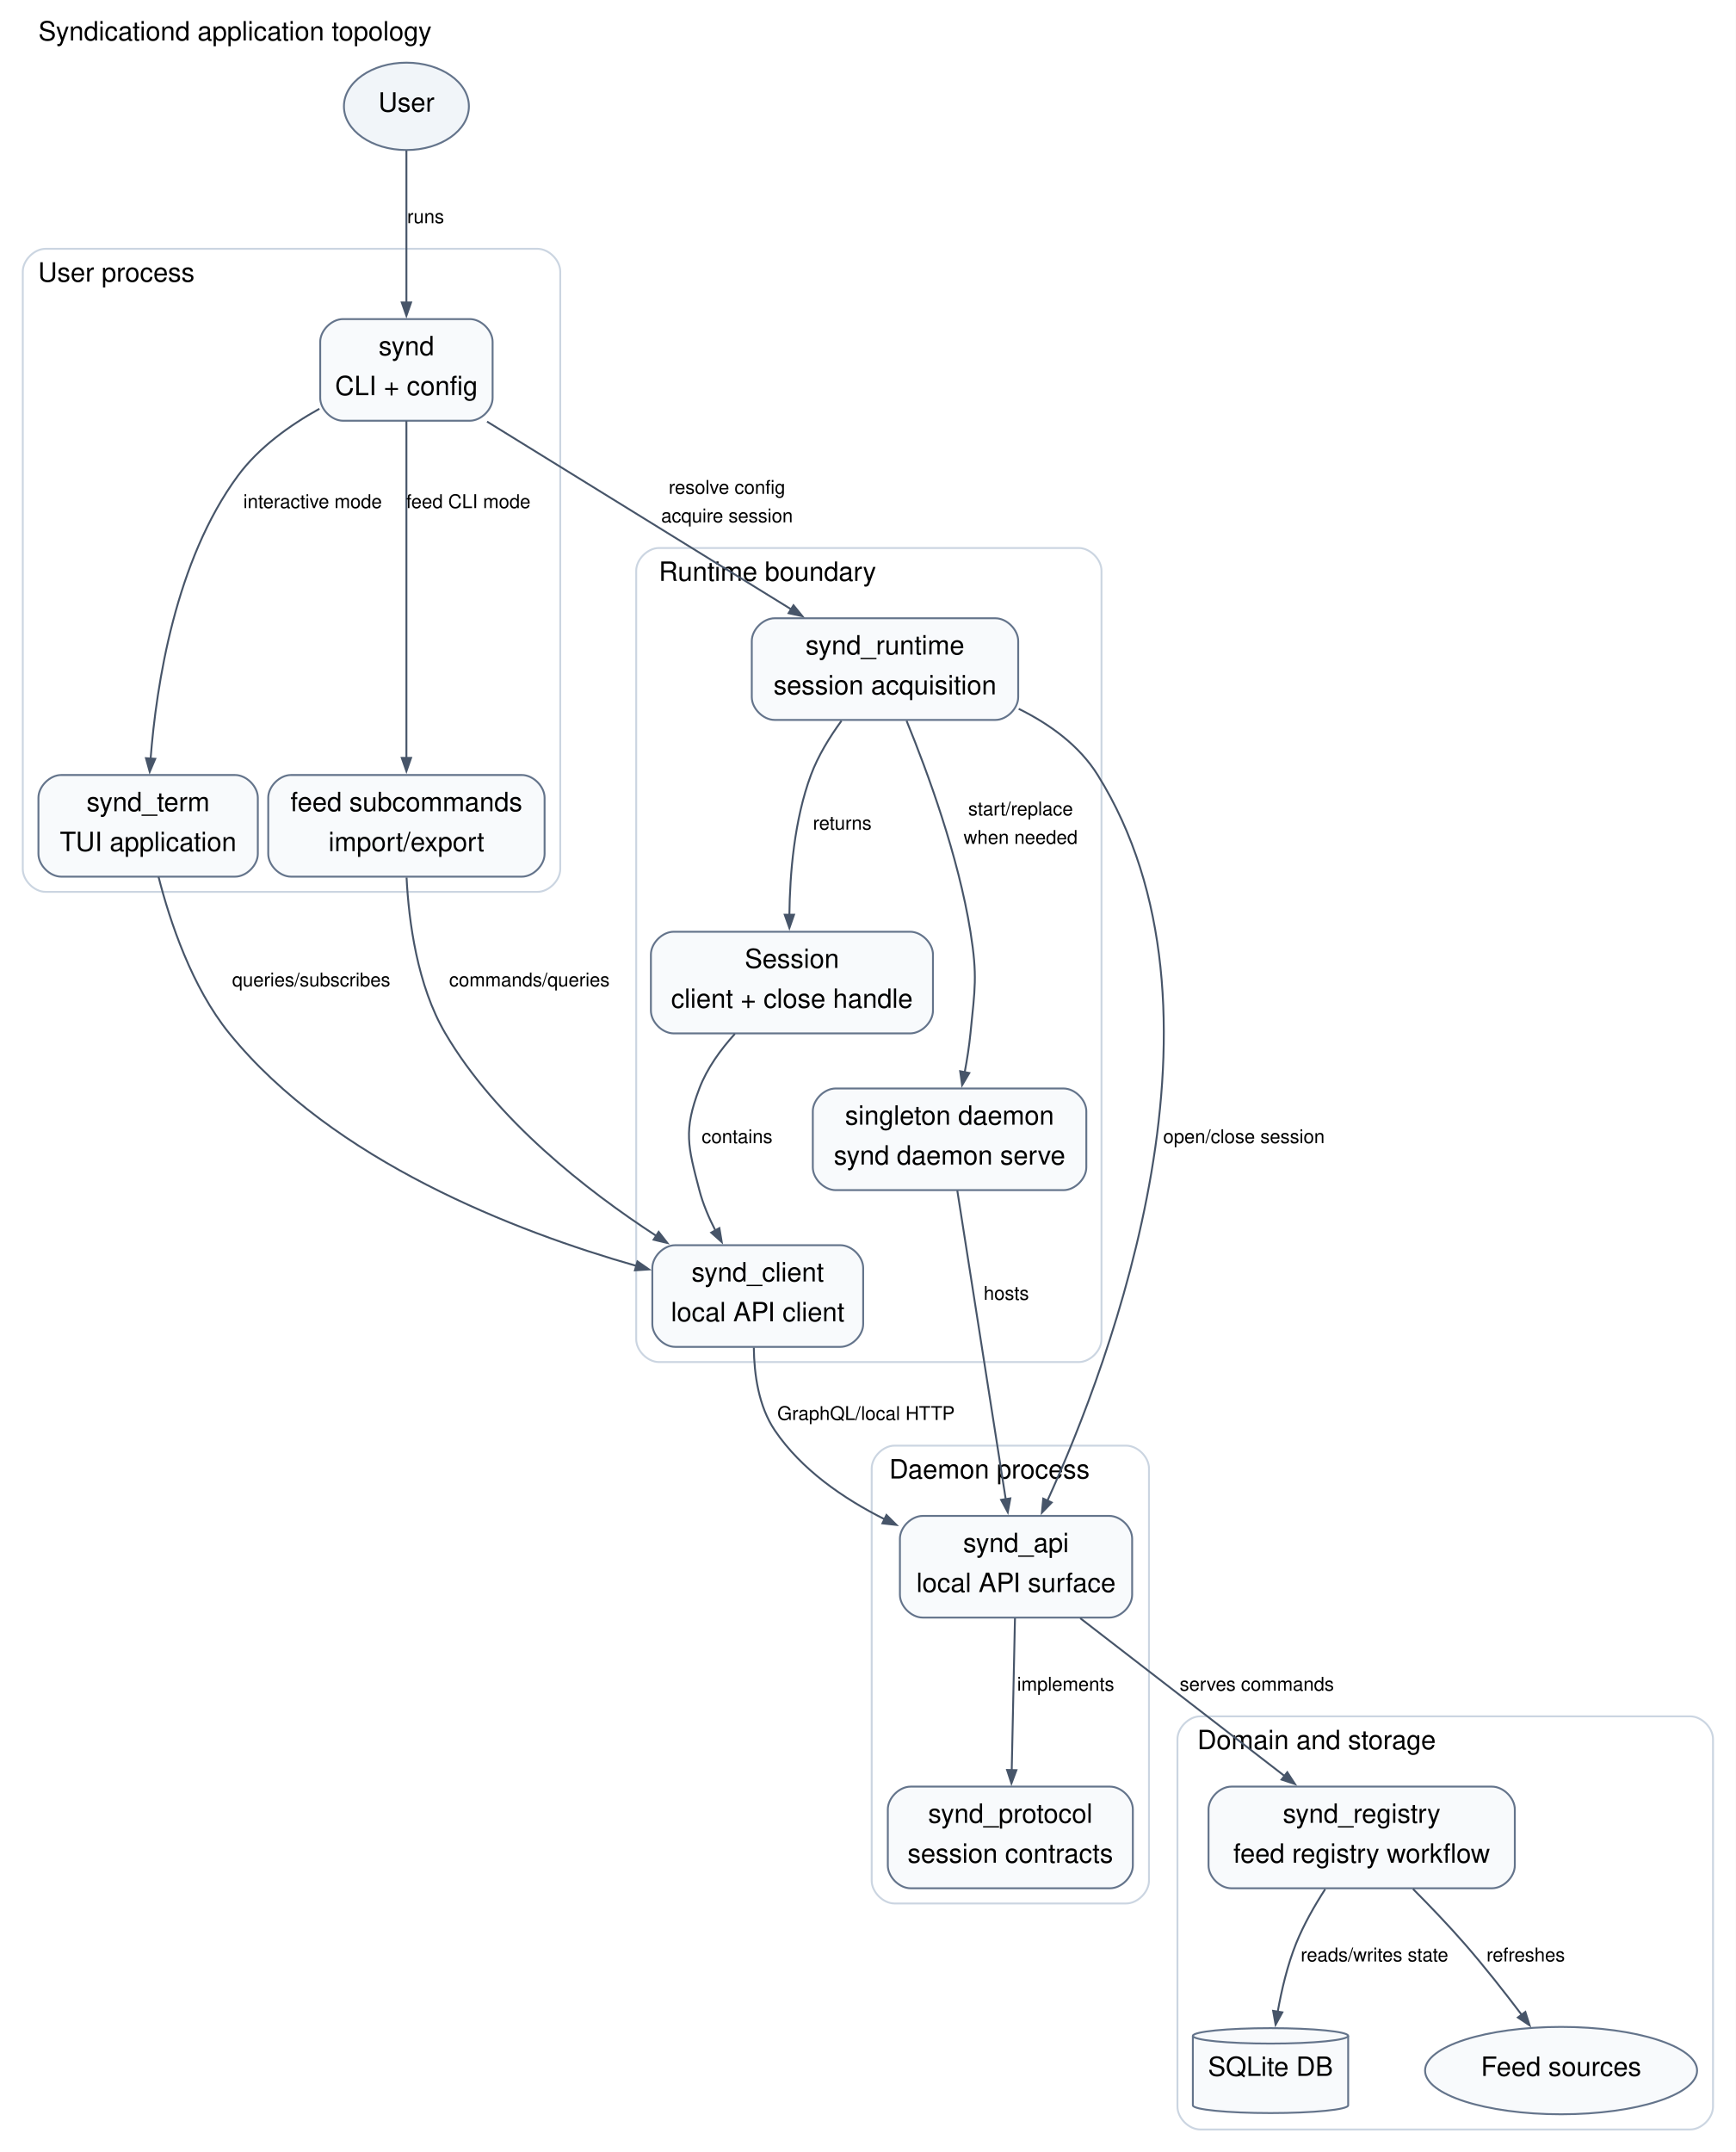
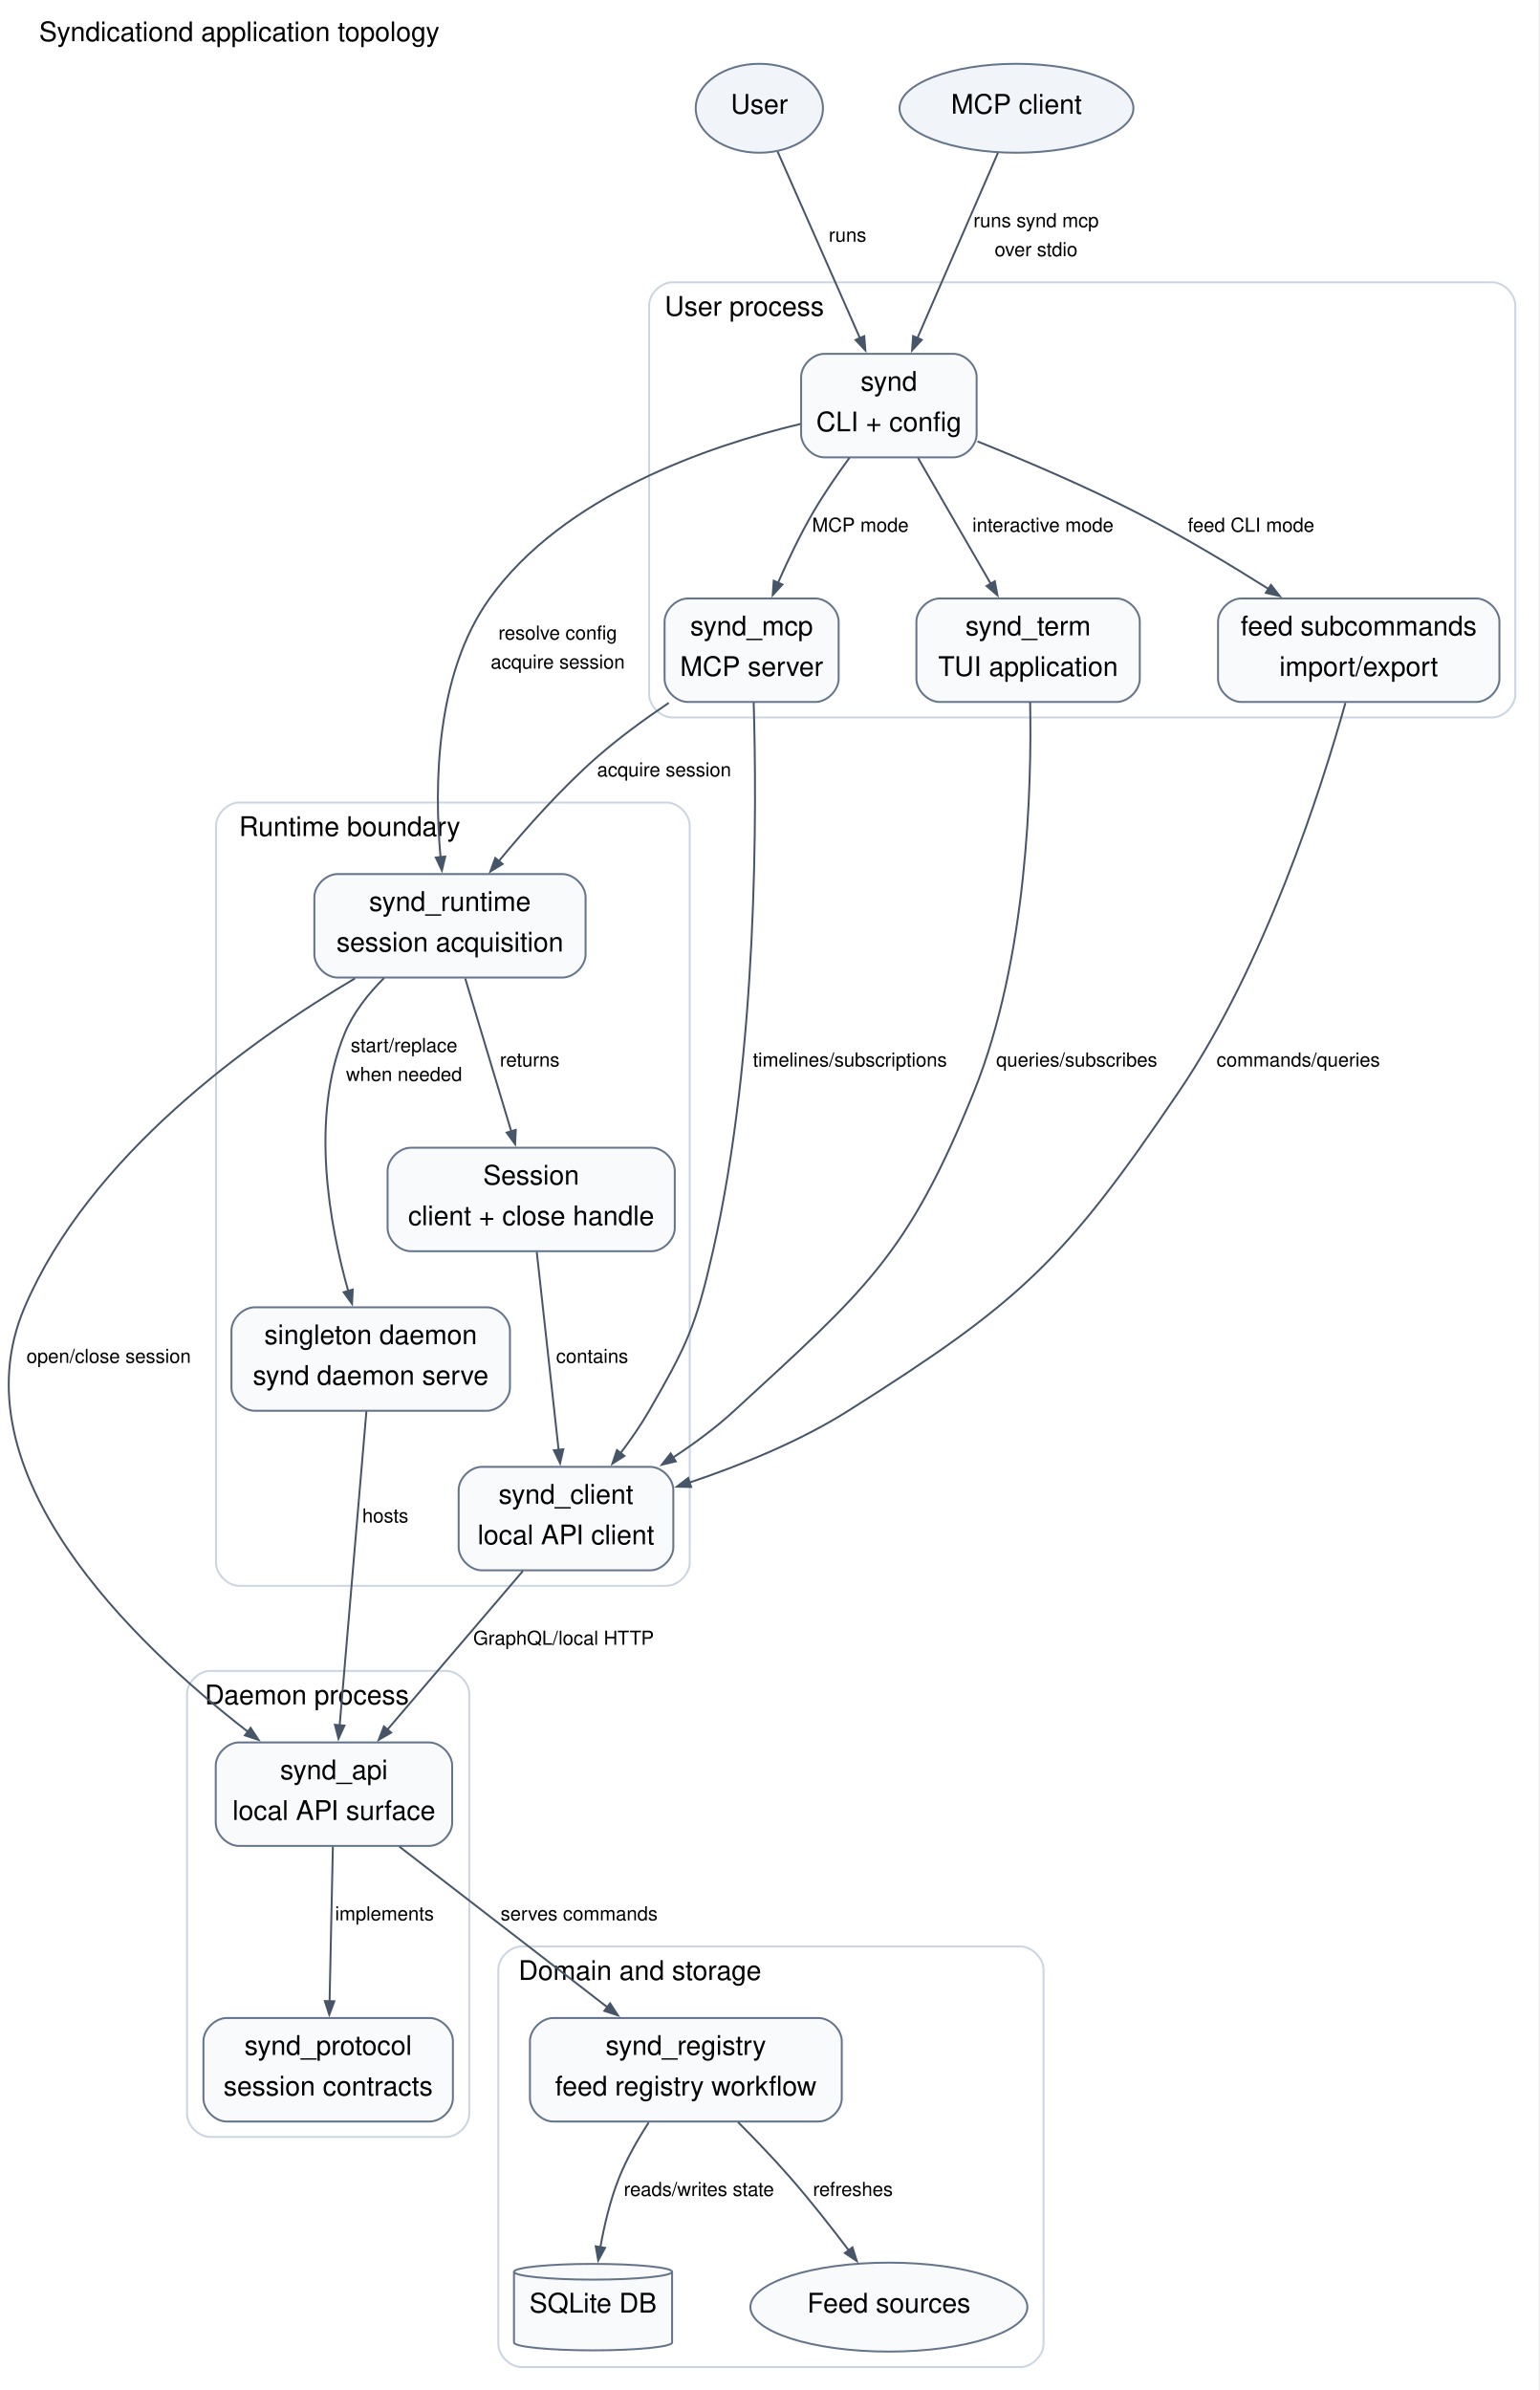
- <svg xmlns="http://www.w3.org/2000/svg" width="914pt" height="1133pt" viewBox="0.00 0.00 914.00 1133.00">
-   <g id="graph0" class="graph" transform="scale(1 1) rotate(0) translate(4 1129.14)">
-     <polygon fill="white" stroke="none" points="-4,4 -4,-1129.14 910,-1129.14 910,4 -4,4" />
-     <text xml:space="preserve" text-anchor="middle" x="119.75" y="-1107.84" font-family="Helvetica,Arial,sans-serif" font-size="14.00">Syndicationd application topology</text>
+ <svg xmlns="http://www.w3.org/2000/svg" width="796pt" height="1236pt" viewBox="0.00 0.00 796.00 1236.00">
+   <g id="graph0" class="graph" transform="scale(1 1) rotate(0) translate(4 1232.14)">
+     <polygon fill="white" stroke="none" points="-4,4 -4,-1232.14 791.72,-1232.14 791.72,4 -4,4" />
+     <text xml:space="preserve" text-anchor="middle" x="119.75" y="-1210.84" font-family="Helvetica,Arial,sans-serif" font-size="14.00">Syndicationd application topology</text>
    <g id="clust1" class="cluster">
-       <path fill="none" stroke="#cbd5e1" d="M20,-659.59C20,-659.59 279,-659.59 279,-659.59 285,-659.59 291,-665.59 291,-671.59 291,-671.59 291,-986.15 291,-986.15 291,-992.15 285,-998.15 279,-998.15 279,-998.15 20,-998.15 20,-998.15 14,-998.15 8,-992.15 8,-986.15 8,-986.15 8,-671.59 8,-671.59 8,-665.59 14,-659.59 20,-659.59" />
-       <text xml:space="preserve" text-anchor="middle" x="57.25" y="-980.85" font-family="Helvetica,Arial,sans-serif" font-size="14.00">User process</text>
-     </g>
-     <g id="clust2" class="cluster">
-       <path fill="none" stroke="#cbd5e1" d="M343,-412.03C343,-412.03 564,-412.03 564,-412.03 570,-412.03 576,-418.03 576,-424.03 576,-424.03 576,-828.63 576,-828.63 576,-834.63 570,-840.63 564,-840.63 564,-840.63 343,-840.63 343,-840.63 337,-840.63 331,-834.63 331,-828.63 331,-828.63 331,-424.03 331,-424.03 331,-418.03 337,-412.03 343,-412.03" />
-       <text xml:space="preserve" text-anchor="middle" x="400.12" y="-823.33" font-family="Helvetica,Arial,sans-serif" font-size="14.00">Runtime boundary</text>
+       <path fill="none" stroke="#cbd5e1" d="M343.72,-861.11C343.72,-861.11 767.72,-861.11 767.72,-861.11 773.72,-861.11 779.72,-867.11 779.72,-873.11 779.72,-873.11 779.72,-1074.15 779.72,-1074.15 779.72,-1080.15 773.72,-1086.15 767.72,-1086.15 767.72,-1086.15 343.72,-1086.15 343.72,-1086.15 337.72,-1086.15 331.72,-1080.15 331.72,-1074.15 331.72,-1074.15 331.72,-873.11 331.72,-873.11 331.72,-867.11 337.72,-861.11 343.72,-861.11" />
+       <text xml:space="preserve" text-anchor="middle" x="380.97" y="-1068.85" font-family="Helvetica,Arial,sans-serif" font-size="14.00">User process</text>
    </g>
    <g id="clust3" class="cluster">
-       <path fill="none" stroke="#cbd5e1" d="M467,-126.99C467,-126.99 589,-126.99 589,-126.99 595,-126.99 601,-132.99 601,-138.99 601,-138.99 601,-356.03 601,-356.03 601,-362.03 595,-368.03 589,-368.03 589,-368.03 467,-368.03 467,-368.03 461,-368.03 455,-362.03 455,-356.03 455,-356.03 455,-138.99 455,-138.99 455,-132.99 461,-126.99 467,-126.99" />
-       <text xml:space="preserve" text-anchor="middle" x="517" y="-350.73" font-family="Helvetica,Arial,sans-serif" font-size="14.00">Daemon process</text>
+       <path fill="none" stroke="#cbd5e1" d="M119.72,-412.03C119.72,-412.03 340.72,-412.03 340.72,-412.03 346.72,-412.03 352.72,-418.03 352.72,-424.03 352.72,-424.03 352.72,-805.11 352.72,-805.11 352.72,-811.11 346.72,-817.11 340.72,-817.11 340.72,-817.11 119.72,-817.11 119.72,-817.11 113.72,-817.11 107.72,-811.11 107.72,-805.11 107.72,-805.11 107.72,-424.03 107.72,-424.03 107.72,-418.03 113.72,-412.03 119.72,-412.03" />
+       <text xml:space="preserve" text-anchor="middle" x="176.85" y="-799.81" font-family="Helvetica,Arial,sans-serif" font-size="14.00">Runtime boundary</text>
    </g>
    <g id="clust4" class="cluster">
-       <path fill="none" stroke="#cbd5e1" d="M628,-8C628,-8 886,-8 886,-8 892,-8 898,-14 898,-20 898,-20 898,-213.51 898,-213.51 898,-219.51 892,-225.51 886,-225.51 886,-225.51 628,-225.51 628,-225.51 622,-225.51 616,-219.51 616,-213.51 616,-213.51 616,-20 616,-20 616,-14 622,-8 628,-8" />
-       <text xml:space="preserve" text-anchor="middle" x="689.25" y="-208.21" font-family="Helvetica,Arial,sans-serif" font-size="14.00">Domain and storage</text>
+       <path fill="none" stroke="#cbd5e1" d="M104.72,-126.99C104.72,-126.99 226.72,-126.99 226.72,-126.99 232.72,-126.99 238.72,-132.99 238.72,-138.99 238.72,-138.99 238.72,-356.03 238.72,-356.03 238.72,-362.03 232.72,-368.03 226.72,-368.03 226.72,-368.03 104.72,-368.03 104.72,-368.03 98.72,-368.03 92.72,-362.03 92.72,-356.03 92.72,-356.03 92.72,-138.99 92.72,-138.99 92.72,-132.99 98.72,-126.99 104.72,-126.99" />
+       <text xml:space="preserve" text-anchor="middle" x="154.72" y="-350.73" font-family="Helvetica,Arial,sans-serif" font-size="14.00">Daemon process</text>
+     </g>
+     <g id="clust5" class="cluster">
+       <path fill="none" stroke="#cbd5e1" d="M265.72,-8C265.72,-8 523.72,-8 523.72,-8 529.72,-8 535.72,-14 535.72,-20 535.72,-20 535.72,-213.51 535.72,-213.51 535.72,-219.51 529.72,-225.51 523.72,-225.51 523.72,-225.51 265.72,-225.51 265.72,-225.51 259.72,-225.51 253.72,-219.51 253.72,-213.51 253.72,-213.51 253.72,-20 253.72,-20 253.72,-14 259.72,-8 265.72,-8" />
+       <text xml:space="preserve" text-anchor="middle" x="326.97" y="-208.21" font-family="Helvetica,Arial,sans-serif" font-size="14.00">Domain and storage</text>
    </g>
    <g id="node1" class="node">
-       <ellipse fill="#f1f5f9" stroke="#64748b" cx="210" cy="-1073.15" rx="32.9" ry="23" />
-       <text xml:space="preserve" text-anchor="middle" x="210" y="-1070.35" font-family="Helvetica,Arial,sans-serif" font-size="14.00">User</text>
+       <ellipse fill="#f1f5f9" stroke="#64748b" cx="388.72" cy="-1176.15" rx="32.9" ry="23" />
+       <text xml:space="preserve" text-anchor="middle" x="388.72" y="-1173.35" font-family="Helvetica,Arial,sans-serif" font-size="14.00">User</text>
+     </g>
+     <g id="node3" class="node">
+       <path fill="#f8fafc" stroke="#64748b" d="M489.11,-1049.15C489.11,-1049.15 422.33,-1049.15 422.33,-1049.15 416.33,-1049.15 410.33,-1043.15 410.33,-1037.15 410.33,-1037.15 410.33,-1007.63 410.33,-1007.63 410.33,-1001.63 416.33,-995.63 422.33,-995.63 422.33,-995.63 489.11,-995.63 489.11,-995.63 495.11,-995.63 501.11,-1001.63 501.11,-1007.63 501.11,-1007.63 501.11,-1037.15 501.11,-1037.15 501.11,-1043.15 495.11,-1049.15 489.11,-1049.15" />
+       <text xml:space="preserve" text-anchor="middle" x="455.72" y="-1030.09" font-family="Helvetica,Arial,sans-serif" font-size="14.00">synd</text>
+       <text xml:space="preserve" text-anchor="middle" x="455.72" y="-1009.09" font-family="Helvetica,Arial,sans-serif" font-size="14.00">CLI + config</text>
+     </g>
+     <g id="edge1" class="edge">
+       <path fill="none" stroke="#475569" d="M398.18,-1153.72C409.27,-1128.6 427.8,-1086.64 440.83,-1057.13" />
+       <polygon fill="#475569" stroke="#475569" points="442.98,-1058.31 443.57,-1050.92 438.5,-1056.34 442.98,-1058.31" />
+       <text xml:space="preserve" text-anchor="middle" x="434.35" y="-1107.15" font-family="Helvetica,Arial,sans-serif" font-size="10.00">runs</text>
    </g>
    <g id="node2" class="node">
-       <path fill="#f8fafc" stroke="#64748b" d="M243.39,-961.15C243.39,-961.15 176.61,-961.15 176.61,-961.15 170.61,-961.15 164.61,-955.15 164.61,-949.15 164.61,-949.15 164.61,-919.63 164.61,-919.63 164.61,-913.63 170.61,-907.63 176.61,-907.63 176.61,-907.63 243.39,-907.63 243.39,-907.63 249.39,-907.63 255.39,-913.63 255.39,-919.63 255.39,-919.63 255.39,-949.15 255.39,-949.15 255.39,-955.15 249.39,-961.15 243.39,-961.15" />
-       <text xml:space="preserve" text-anchor="middle" x="210" y="-942.09" font-family="Helvetica,Arial,sans-serif" font-size="14.00">synd</text>
-       <text xml:space="preserve" text-anchor="middle" x="210" y="-921.09" font-family="Helvetica,Arial,sans-serif" font-size="14.00">CLI + config</text>
+       <ellipse fill="#f1f5f9" stroke="#64748b" cx="521.72" cy="-1176.15" rx="60.48" ry="23" />
+       <text xml:space="preserve" text-anchor="middle" x="521.72" y="-1173.35" font-family="Helvetica,Arial,sans-serif" font-size="14.00">MCP client</text>
    </g>
-     <g id="edge1" class="edge">
-       <path fill="none" stroke="#475569" d="M210,-1049.87C210,-1028.2 210,-994.98 210,-969.9" />
-       <polygon fill="#475569" stroke="#475569" points="212.45,-969.91 210,-962.91 207.55,-969.91 212.45,-969.91" />
-       <text xml:space="preserve" text-anchor="middle" x="220.12" y="-1011.65" font-family="Helvetica,Arial,sans-serif" font-size="10.00">runs</text>
+     <g id="edge2" class="edge">
+       <path fill="none" stroke="#475569" d="M512.12,-1153.08C501.16,-1127.87 483.1,-1086.35 470.38,-1057.09" />
+       <polygon fill="#475569" stroke="#475569" points="472.74,-1056.39 467.71,-1050.95 468.25,-1058.34 472.74,-1056.39" />
+       <text xml:space="preserve" text-anchor="middle" x="531.86" y="-1114.65" font-family="Helvetica,Arial,sans-serif" font-size="10.00">runs synd mcp</text>
+       <text xml:space="preserve" text-anchor="middle" x="531.86" y="-1099.65" font-family="Helvetica,Arial,sans-serif" font-size="10.00">over stdio</text>
    </g>
-     <g id="node3" class="node">
-       <path fill="#f8fafc" stroke="#64748b" d="M119.76,-721.11C119.76,-721.11 28.24,-721.11 28.24,-721.11 22.24,-721.11 16.24,-715.11 16.24,-709.11 16.24,-709.11 16.24,-679.59 16.24,-679.59 16.24,-673.59 22.24,-667.59 28.24,-667.59 28.24,-667.59 119.76,-667.59 119.76,-667.59 125.76,-667.59 131.76,-673.59 131.76,-679.59 131.76,-679.59 131.76,-709.11 131.76,-709.11 131.76,-715.11 125.76,-721.11 119.76,-721.11" />
-       <text xml:space="preserve" text-anchor="middle" x="74" y="-702.05" font-family="Helvetica,Arial,sans-serif" font-size="14.00">synd_term</text>
-       <text xml:space="preserve" text-anchor="middle" x="74" y="-681.05" font-family="Helvetica,Arial,sans-serif" font-size="14.00">TUI application</text>
+     <g id="node4" class="node">
+       <path fill="#f8fafc" stroke="#64748b" d="M573.49,-922.63C573.49,-922.63 481.96,-922.63 481.96,-922.63 475.96,-922.63 469.96,-916.63 469.96,-910.63 469.96,-910.63 469.96,-881.11 469.96,-881.11 469.96,-875.11 475.96,-869.11 481.96,-869.11 481.96,-869.11 573.49,-869.11 573.49,-869.11 579.49,-869.11 585.49,-875.11 585.49,-881.11 585.49,-881.11 585.49,-910.63 585.49,-910.63 585.49,-916.63 579.49,-922.63 573.49,-922.63" />
+       <text xml:space="preserve" text-anchor="middle" x="527.72" y="-903.57" font-family="Helvetica,Arial,sans-serif" font-size="14.00">synd_term</text>
+       <text xml:space="preserve" text-anchor="middle" x="527.72" y="-882.57" font-family="Helvetica,Arial,sans-serif" font-size="14.00">TUI application</text>
+     </g>
+     <g id="edge9" class="edge">
+       <path fill="none" stroke="#475569" d="M470.81,-995.29C481.76,-976.36 496.65,-950.61 508.45,-930.2" />
+       <polygon fill="#475569" stroke="#475569" points="510.51,-931.54 511.89,-924.25 506.26,-929.08 510.51,-931.54" />
+       <text xml:space="preserve" text-anchor="middle" x="535.41" y="-957.13" font-family="Helvetica,Arial,sans-serif" font-size="10.00">interactive mode</text>
+     </g>
+     <g id="node5" class="node">
+       <path fill="#f8fafc" stroke="#64748b" d="M759.49,-922.63C759.49,-922.63 637.96,-922.63 637.96,-922.63 631.96,-922.63 625.96,-916.63 625.96,-910.63 625.96,-910.63 625.96,-881.11 625.96,-881.11 625.96,-875.11 631.96,-869.11 637.96,-869.11 637.96,-869.11 759.49,-869.11 759.49,-869.11 765.49,-869.11 771.49,-875.11 771.49,-881.11 771.49,-881.11 771.49,-910.63 771.49,-910.63 771.49,-916.63 765.49,-922.63 759.49,-922.63" />
+       <text xml:space="preserve" text-anchor="middle" x="698.72" y="-903.57" font-family="Helvetica,Arial,sans-serif" font-size="14.00">feed subcommands</text>
+       <text xml:space="preserve" text-anchor="middle" x="698.72" y="-882.57" font-family="Helvetica,Arial,sans-serif" font-size="14.00">import/export</text>
+     </g>
+     <g id="edge10" class="edge">
+       <path fill="none" stroke="#475569" d="M501.55,-1003.86C526.54,-993.82 557.79,-980.49 584.72,-966.63 607.51,-954.9 631.86,-940.3 652.18,-927.5" />
+       <polygon fill="#475569" stroke="#475569" points="653.32,-929.68 657.92,-923.86 650.69,-925.54 653.32,-929.68" />
+       <text xml:space="preserve" text-anchor="middle" x="643.06" y="-957.13" font-family="Helvetica,Arial,sans-serif" font-size="10.00">feed CLI mode</text>
+     </g>
+     <g id="node6" class="node">
+       <path fill="#f8fafc" stroke="#64748b" d="M417.74,-922.63C417.74,-922.63 351.71,-922.63 351.71,-922.63 345.71,-922.63 339.71,-916.63 339.71,-910.63 339.71,-910.63 339.71,-881.11 339.71,-881.11 339.71,-875.11 345.71,-869.11 351.71,-869.11 351.71,-869.11 417.74,-869.11 417.74,-869.11 423.74,-869.11 429.74,-875.11 429.74,-881.11 429.74,-881.11 429.74,-910.63 429.74,-910.63 429.74,-916.63 423.74,-922.63 417.74,-922.63" />
+       <text xml:space="preserve" text-anchor="middle" x="384.72" y="-903.57" font-family="Helvetica,Arial,sans-serif" font-size="14.00">synd_mcp</text>
+       <text xml:space="preserve" text-anchor="middle" x="384.72" y="-882.57" font-family="Helvetica,Arial,sans-serif" font-size="14.00">MCP server</text>
+     </g>
+     <g id="edge11" class="edge">
+       <path fill="none" stroke="#475569" d="M435.32,-995.37C428.82,-986.51 421.86,-976.37 416.22,-966.63 409.68,-955.32 403.52,-942.41 398.4,-930.8" />
+       <polygon fill="#475569" stroke="#475569" points="400.66,-929.85 395.64,-924.39 396.16,-931.79 400.66,-929.85" />
+       <text xml:space="preserve" text-anchor="middle" x="440.97" y="-957.13" font-family="Helvetica,Arial,sans-serif" font-size="10.00">MCP mode</text>
+     </g>
+     <g id="node7" class="node">
+       <path fill="#f8fafc" stroke="#64748b" d="M286.86,-780.11C286.86,-780.11 170.58,-780.11 170.58,-780.11 164.58,-780.11 158.58,-774.11 158.58,-768.11 158.58,-768.11 158.58,-738.59 158.58,-738.59 158.58,-732.59 164.58,-726.59 170.58,-726.59 170.58,-726.59 286.86,-726.59 286.86,-726.59 292.86,-726.59 298.86,-732.59 298.86,-738.59 298.86,-738.59 298.86,-768.11 298.86,-768.11 298.86,-774.11 292.86,-780.11 286.86,-780.11" />
+       <text xml:space="preserve" text-anchor="middle" x="228.72" y="-761.05" font-family="Helvetica,Arial,sans-serif" font-size="14.00">synd_runtime</text>
+       <text xml:space="preserve" text-anchor="middle" x="228.72" y="-740.05" font-family="Helvetica,Arial,sans-serif" font-size="14.00">session acquisition</text>
+     </g>
+     <g id="edge3" class="edge">
+       <path fill="none" stroke="#475569" d="M410.05,-1012.91C361.75,-1001.36 287.36,-975.72 249.22,-922.63 221.08,-883.46 220.57,-825.49 223.84,-788.83" />
+       <polygon fill="#475569" stroke="#475569" points="226.27,-789.17 224.54,-781.95 221.4,-788.67 226.27,-789.17" />
+       <text xml:space="preserve" text-anchor="middle" x="284.47" y="-901.37" font-family="Helvetica,Arial,sans-serif" font-size="10.00">resolve config</text>
+       <text xml:space="preserve" text-anchor="middle" x="284.47" y="-886.37" font-family="Helvetica,Arial,sans-serif" font-size="10.00">acquire session</text>
+     </g>
+     <g id="node9" class="node">
+       <path fill="#f8fafc" stroke="#64748b" d="M332.24,-473.55C332.24,-473.55 245.21,-473.55 245.21,-473.55 239.21,-473.55 233.21,-467.55 233.21,-461.55 233.21,-461.55 233.21,-432.03 233.21,-432.03 233.21,-426.03 239.21,-420.03 245.21,-420.03 245.21,-420.03 332.24,-420.03 332.24,-420.03 338.24,-420.03 344.24,-426.03 344.24,-432.03 344.24,-432.03 344.24,-461.55 344.24,-461.55 344.24,-467.55 338.24,-473.55 332.24,-473.55" />
+       <text xml:space="preserve" text-anchor="middle" x="288.72" y="-454.49" font-family="Helvetica,Arial,sans-serif" font-size="14.00">synd_client</text>
+       <text xml:space="preserve" text-anchor="middle" x="288.72" y="-433.49" font-family="Helvetica,Arial,sans-serif" font-size="14.00">local API client</text>
+     </g>
+     <g id="edge14" class="edge">
+       <path fill="none" stroke="#475569" d="M528.78,-868.92C529.64,-825.55 527.46,-736.35 499.72,-667.59 465.39,-582.51 443.22,-564.69 375.72,-502.55 366.15,-493.74 354.98,-485.51 343.9,-478.24" />
+       <polygon fill="#475569" stroke="#475569" points="345.51,-476.37 338.29,-474.66 342.87,-480.49 345.51,-476.37" />
+       <text xml:space="preserve" text-anchor="middle" x="552.88" y="-680.59" font-family="Helvetica,Arial,sans-serif" font-size="10.00">queries/subscribes</text>
+     </g>
+     <g id="edge15" class="edge">
+       <path fill="none" stroke="#475569" d="M691.84,-868.62C679.46,-824.44 650.46,-733.58 605.72,-667.59 546.45,-580.16 524.03,-558.95 434.72,-502.55 409.51,-486.63 378.97,-474.28 352.36,-465.36" />
+       <polygon fill="#475569" stroke="#475569" points="353.45,-463.14 346.04,-463.29 351.93,-467.8 353.45,-463.14" />
+       <text xml:space="preserve" text-anchor="middle" x="667.46" y="-680.59" font-family="Helvetica,Arial,sans-serif" font-size="10.00">commands/queries</text>
+     </g>
+     <g id="edge12" class="edge">
+       <path fill="none" stroke="#475569" d="M341.88,-868.63C329.26,-860.15 315.75,-850.29 304.22,-840.11 285.97,-824 267.87,-803.63 253.97,-786.79" />
+       <polygon fill="#475569" stroke="#475569" points="255.94,-785.33 249.62,-781.46 252.15,-788.43 255.94,-785.33" />
+       <text xml:space="preserve" text-anchor="middle" x="339.47" y="-830.61" font-family="Helvetica,Arial,sans-serif" font-size="10.00">acquire session</text>
+     </g>
+     <g id="edge13" class="edge">
+       <path fill="none" stroke="#475569" d="M385.8,-868.77C387.42,-814.96 388.13,-688.08 364.72,-585.07 355.97,-546.55 351.45,-536.77 331.72,-502.55 327.38,-495.01 322.07,-487.39 316.7,-480.32" />
+       <polygon fill="#475569" stroke="#475569" points="318.94,-479.2 312.7,-475.19 315.07,-482.22 318.94,-479.2" />
+       <text xml:space="preserve" text-anchor="middle" x="435.57" y="-680.59" font-family="Helvetica,Arial,sans-serif" font-size="10.00">timelines/subscriptions</text>
+     </g>
+     <g id="node8" class="node">
+       <path fill="#f8fafc" stroke="#64748b" d="M332.99,-638.59C332.99,-638.59 208.46,-638.59 208.46,-638.59 202.46,-638.59 196.46,-632.59 196.46,-626.59 196.46,-626.59 196.46,-597.07 196.46,-597.07 196.46,-591.07 202.46,-585.07 208.46,-585.07 208.46,-585.07 332.99,-585.07 332.99,-585.07 338.99,-585.07 344.99,-591.07 344.99,-597.07 344.99,-597.07 344.99,-626.59 344.99,-626.59 344.99,-632.59 338.99,-638.59 332.99,-638.59" />
+       <text xml:space="preserve" text-anchor="middle" x="270.72" y="-619.53" font-family="Helvetica,Arial,sans-serif" font-size="14.00">Session</text>
+       <text xml:space="preserve" text-anchor="middle" x="270.72" y="-598.53" font-family="Helvetica,Arial,sans-serif" font-size="14.00">client + close handle</text>
+     </g>
+     <g id="edge7" class="edge">
+       <path fill="none" stroke="#475569" d="M236.62,-726.11C243.37,-703.7 253.12,-671.31 260.46,-646.9" />
+       <polygon fill="#475569" stroke="#475569" points="262.75,-647.81 262.42,-640.4 258.06,-646.4 262.75,-647.81" />
+       <text xml:space="preserve" text-anchor="middle" x="269.98" y="-680.59" font-family="Helvetica,Arial,sans-serif" font-size="10.00">returns</text>
+     </g>
+     <g id="node10" class="node">
+       <path fill="#f8fafc" stroke="#64748b" d="M247.74,-556.07C247.74,-556.07 127.71,-556.07 127.71,-556.07 121.71,-556.07 115.71,-550.07 115.71,-544.07 115.71,-544.07 115.71,-514.55 115.71,-514.55 115.71,-508.55 121.71,-502.55 127.71,-502.55 127.71,-502.55 247.74,-502.55 247.74,-502.55 253.74,-502.55 259.74,-508.55 259.74,-514.55 259.74,-514.55 259.74,-544.07 259.74,-544.07 259.74,-550.07 253.74,-556.07 247.74,-556.07" />
+       <text xml:space="preserve" text-anchor="middle" x="187.72" y="-537.01" font-family="Helvetica,Arial,sans-serif" font-size="14.00">singleton daemon</text>
+       <text xml:space="preserve" text-anchor="middle" x="187.72" y="-516.01" font-family="Helvetica,Arial,sans-serif" font-size="14.00">synd daemon serve</text>
+     </g>
+     <g id="edge4" class="edge">
+       <path fill="none" stroke="#475569" d="M194.65,-726.37C186.39,-718.16 178.67,-708.38 174.22,-697.59 156.31,-654.21 166.29,-599.19 176.14,-564.35" />
+       <polygon fill="#475569" stroke="#475569" points="178.44,-565.24 178.07,-557.83 173.74,-563.85 178.44,-565.24" />
+       <text xml:space="preserve" text-anchor="middle" x="204.97" y="-688.09" font-family="Helvetica,Arial,sans-serif" font-size="10.00">start/replace</text>
+       <text xml:space="preserve" text-anchor="middle" x="204.97" y="-673.09" font-family="Helvetica,Arial,sans-serif" font-size="10.00">when needed</text>
+     </g>
+     <g id="node11" class="node">
+       <path fill="#f8fafc" stroke="#64748b" d="M217.86,-331.03C217.86,-331.03 119.58,-331.03 119.58,-331.03 113.58,-331.03 107.58,-325.03 107.58,-319.03 107.58,-319.03 107.58,-289.51 107.58,-289.51 107.58,-283.51 113.58,-277.51 119.58,-277.51 119.58,-277.51 217.86,-277.51 217.86,-277.51 223.86,-277.51 229.86,-283.51 229.86,-289.51 229.86,-289.51 229.86,-319.03 229.86,-319.03 229.86,-325.03 223.86,-331.03 217.86,-331.03" />
+       <text xml:space="preserve" text-anchor="middle" x="168.72" y="-311.97" font-family="Helvetica,Arial,sans-serif" font-size="14.00">synd_api</text>
+       <text xml:space="preserve" text-anchor="middle" x="168.72" y="-290.97" font-family="Helvetica,Arial,sans-serif" font-size="14.00">local API surface</text>
+     </g>
+     <g id="edge6" class="edge">
+       <path fill="none" stroke="#475569" d="M179.62,-726.18C125.7,-694.25 42.31,-634.67 8.72,-556.07 -27.63,-471.01 65.19,-382.22 124.24,-336.54" />
+       <polygon fill="#475569" stroke="#475569" points="125.62,-338.57 129.7,-332.37 122.65,-334.67 125.62,-338.57" />
+       <text xml:space="preserve" text-anchor="middle" x="52.22" y="-527.31" font-family="Helvetica,Arial,sans-serif" font-size="10.00">open/close session</text>
    </g>
    <g id="edge8" class="edge">
-       <path fill="none" stroke="#475569" d="M164.18,-913.92C148.52,-905.21 132.21,-893.5 121.25,-878.63 88.4,-834.06 78.32,-768.75 75.27,-729.32" />
-       <polygon fill="#475569" stroke="#475569" points="77.75,-729.64 74.83,-722.82 72.86,-729.97 77.75,-729.64" />
-       <text xml:space="preserve" text-anchor="middle" x="160.62" y="-861.63" font-family="Helvetica,Arial,sans-serif" font-size="10.00">interactive mode</text>
+       <path fill="none" stroke="#475569" d="M273.61,-584.64C276.68,-556.82 281.55,-512.75 284.93,-482.16" />
+       <polygon fill="#475569" stroke="#475569" points="287.34,-482.65 285.67,-475.42 282.47,-482.11 287.34,-482.65" />
+       <text xml:space="preserve" text-anchor="middle" x="302.26" y="-527.31" font-family="Helvetica,Arial,sans-serif" font-size="10.00">contains</text>
    </g>
-     <g id="node4" class="node">
-       <path fill="#f8fafc" stroke="#64748b" d="M270.76,-721.11C270.76,-721.11 149.24,-721.11 149.24,-721.11 143.24,-721.11 137.24,-715.11 137.24,-709.11 137.24,-709.11 137.24,-679.59 137.24,-679.59 137.24,-673.59 143.24,-667.59 149.24,-667.59 149.24,-667.59 270.76,-667.59 270.76,-667.59 276.76,-667.59 282.76,-673.59 282.76,-679.59 282.76,-679.59 282.76,-709.11 282.76,-709.11 282.76,-715.11 276.76,-721.11 270.76,-721.11" />
-       <text xml:space="preserve" text-anchor="middle" x="210" y="-702.05" font-family="Helvetica,Arial,sans-serif" font-size="14.00">feed subcommands</text>
-       <text xml:space="preserve" text-anchor="middle" x="210" y="-681.05" font-family="Helvetica,Arial,sans-serif" font-size="14.00">import/export</text>
-     </g>
-     <g id="edge9" class="edge">
-       <path fill="none" stroke="#475569" d="M210,-907.46C210,-864.38 210,-778.03 210,-729.86" />
-       <polygon fill="#475569" stroke="#475569" points="212.45,-730.12 210,-723.12 207.55,-730.12 212.45,-730.12" />
-       <text xml:space="preserve" text-anchor="middle" x="242.62" y="-861.63" font-family="Helvetica,Arial,sans-serif" font-size="10.00">feed CLI mode</text>
-     </g>
-     <g id="node5" class="node">
-       <path fill="#f8fafc" stroke="#64748b" d="M520.14,-803.63C520.14,-803.63 403.86,-803.63 403.86,-803.63 397.86,-803.63 391.86,-797.63 391.86,-791.63 391.86,-791.63 391.86,-762.11 391.86,-762.11 391.86,-756.11 397.86,-750.11 403.86,-750.11 403.86,-750.11 520.14,-750.11 520.14,-750.11 526.14,-750.11 532.14,-756.11 532.14,-762.11 532.14,-762.11 532.14,-791.63 532.14,-791.63 532.14,-797.63 526.14,-803.63 520.14,-803.63" />
-       <text xml:space="preserve" text-anchor="middle" x="462" y="-784.57" font-family="Helvetica,Arial,sans-serif" font-size="14.00">synd_runtime</text>
-       <text xml:space="preserve" text-anchor="middle" x="462" y="-763.57" font-family="Helvetica,Arial,sans-serif" font-size="14.00">session acquisition</text>
-     </g>
-     <g id="edge2" class="edge">
-       <path fill="none" stroke="#475569" d="M252.46,-907.18C296.76,-879.85 366.12,-837.04 412.78,-808.24" />
-       <polygon fill="#475569" stroke="#475569" points="413.82,-810.48 418.5,-804.72 411.25,-806.31 413.82,-810.48" />
-       <text xml:space="preserve" text-anchor="middle" x="378.81" y="-869.13" font-family="Helvetica,Arial,sans-serif" font-size="10.00">resolve config</text>
-       <text xml:space="preserve" text-anchor="middle" x="378.81" y="-854.13" font-family="Helvetica,Arial,sans-serif" font-size="10.00">acquire session</text>
-     </g>
-     <g id="node7" class="node">
-       <path fill="#f8fafc" stroke="#64748b" d="M438.51,-473.55C438.51,-473.55 351.49,-473.55 351.49,-473.55 345.49,-473.55 339.49,-467.55 339.49,-461.55 339.49,-461.55 339.49,-432.03 339.49,-432.03 339.49,-426.03 345.49,-420.03 351.49,-420.03 351.49,-420.03 438.51,-420.03 438.51,-420.03 444.51,-420.03 450.51,-426.03 450.51,-432.03 450.51,-432.03 450.51,-461.55 450.51,-461.55 450.51,-467.55 444.51,-473.55 438.51,-473.55" />
-       <text xml:space="preserve" text-anchor="middle" x="395" y="-454.49" font-family="Helvetica,Arial,sans-serif" font-size="14.00">synd_client</text>
-       <text xml:space="preserve" text-anchor="middle" x="395" y="-433.49" font-family="Helvetica,Arial,sans-serif" font-size="14.00">local API client</text>
-     </g>
-     <g id="edge10" class="edge">
-       <path fill="none" stroke="#475569" d="M79.49,-667.44C85.49,-643.95 97,-609.39 116.75,-585.07 171.46,-517.71 267.51,-480.76 331.2,-462.63" />
-       <polygon fill="#475569" stroke="#475569" points="331.65,-465.04 337.73,-460.81 330.33,-460.32 331.65,-465.04" />
-       <text xml:space="preserve" text-anchor="middle" x="159.88" y="-609.83" font-family="Helvetica,Arial,sans-serif" font-size="10.00">queries/subscribes</text>
-     </g>
-     <g id="edge11" class="edge">
-       <path fill="none" stroke="#475569" d="M210.08,-667.13C211.24,-644.06 215.67,-610.31 230.5,-585.07 257.2,-539.63 304.73,-502.44 341.86,-478.28" />
-       <polygon fill="#475569" stroke="#475569" points="342.82,-480.58 347.39,-474.74 340.17,-476.45 342.82,-480.58" />
-       <text xml:space="preserve" text-anchor="middle" x="274.75" y="-609.83" font-family="Helvetica,Arial,sans-serif" font-size="10.00">commands/queries</text>
-     </g>
-     <g id="node6" class="node">
-       <path fill="#f8fafc" stroke="#64748b" d="M475.26,-638.59C475.26,-638.59 350.74,-638.59 350.74,-638.59 344.74,-638.59 338.74,-632.59 338.74,-626.59 338.74,-626.59 338.74,-597.07 338.74,-597.07 338.74,-591.07 344.74,-585.07 350.74,-585.07 350.74,-585.07 475.26,-585.07 475.26,-585.07 481.26,-585.07 487.26,-591.07 487.26,-597.07 487.26,-597.07 487.26,-626.59 487.26,-626.59 487.26,-632.59 481.26,-638.59 475.26,-638.59" />
-       <text xml:space="preserve" text-anchor="middle" x="413" y="-619.53" font-family="Helvetica,Arial,sans-serif" font-size="14.00">Session</text>
-       <text xml:space="preserve" text-anchor="middle" x="413" y="-598.53" font-family="Helvetica,Arial,sans-serif" font-size="14.00">client + close handle</text>
-     </g>
-     <g id="edge6" class="edge">
-       <path fill="none" stroke="#475569" d="M439.09,-749.64C432.83,-741.08 426.74,-731.18 423,-721.11 414.24,-697.52 411.89,-669.14 411.65,-647.35" />
-       <polygon fill="#475569" stroke="#475569" points="414.1,-647.56 411.66,-640.56 409.2,-647.56 414.1,-647.56" />
-       <text xml:space="preserve" text-anchor="middle" x="439.5" y="-692.35" font-family="Helvetica,Arial,sans-serif" font-size="10.00">returns</text>
-     </g>
-     <g id="node8" class="node">
-       <path fill="#f8fafc" stroke="#64748b" d="M556.01,-556.07C556.01,-556.07 435.99,-556.07 435.99,-556.07 429.99,-556.07 423.99,-550.07 423.99,-544.07 423.99,-544.07 423.99,-514.55 423.99,-514.55 423.99,-508.55 429.99,-502.55 435.99,-502.55 435.99,-502.55 556.01,-502.55 556.01,-502.55 562.01,-502.55 568.01,-508.55 568.01,-514.55 568.01,-514.55 568.01,-544.07 568.01,-544.07 568.01,-550.07 562.01,-556.07 556.01,-556.07" />
-       <text xml:space="preserve" text-anchor="middle" x="496" y="-537.01" font-family="Helvetica,Arial,sans-serif" font-size="14.00">singleton daemon</text>
-       <text xml:space="preserve" text-anchor="middle" x="496" y="-516.01" font-family="Helvetica,Arial,sans-serif" font-size="14.00">synd daemon serve</text>
-     </g>
-     <g id="edge3" class="edge">
-       <path fill="none" stroke="#475569" d="M473.36,-749.66C484.47,-722.48 500.63,-678.47 507,-638.59 510.75,-615.1 509.35,-608.74 507,-585.07 506.34,-578.42 505.24,-571.38 503.98,-564.65" />
-       <polygon fill="#475569" stroke="#475569" points="506.39,-564.21 502.62,-557.82 501.58,-565.16 506.39,-564.21" />
-       <text xml:space="preserve" text-anchor="middle" x="533.4" y="-699.85" font-family="Helvetica,Arial,sans-serif" font-size="10.00">start/replace</text>
-       <text xml:space="preserve" text-anchor="middle" x="533.4" y="-684.85" font-family="Helvetica,Arial,sans-serif" font-size="10.00">when needed</text>
-     </g>
-     <g id="node9" class="node">
-       <path fill="#f8fafc" stroke="#64748b" d="M580.14,-331.03C580.14,-331.03 481.86,-331.03 481.86,-331.03 475.86,-331.03 469.86,-325.03 469.86,-319.03 469.86,-319.03 469.86,-289.51 469.86,-289.51 469.86,-283.51 475.86,-277.51 481.86,-277.51 481.86,-277.51 580.14,-277.51 580.14,-277.51 586.14,-277.51 592.14,-283.51 592.14,-289.51 592.14,-289.51 592.14,-319.03 592.14,-319.03 592.14,-325.03 586.14,-331.03 580.14,-331.03" />
-       <text xml:space="preserve" text-anchor="middle" x="531" y="-311.97" font-family="Helvetica,Arial,sans-serif" font-size="14.00">synd_api</text>
-       <text xml:space="preserve" text-anchor="middle" x="531" y="-290.97" font-family="Helvetica,Arial,sans-serif" font-size="14.00">local API surface</text>
+     <g id="edge16" class="edge">
+       <path fill="none" stroke="#475569" d="M266.43,-419.69C246.65,-396.52 217.66,-362.58 196.39,-337.68" />
+       <polygon fill="#475569" stroke="#475569" points="198.28,-336.11 191.87,-332.38 194.56,-339.3 198.28,-336.11" />
+       <text xml:space="preserve" text-anchor="middle" x="287.47" y="-381.53" font-family="Helvetica,Arial,sans-serif" font-size="10.00">GraphQL/local HTTP</text>
    </g>
    <g id="edge5" class="edge">
-       <path fill="none" stroke="#475569" d="M532.41,-755.96C548.82,-747.86 564.32,-736.63 574,-721.11 650.82,-598.04 581.46,-413.64 547.37,-338.71" />
-       <polygon fill="#475569" stroke="#475569" points="549.78,-338.09 544.62,-332.76 545.33,-340.14 549.78,-338.09" />
-       <text xml:space="preserve" text-anchor="middle" x="651" y="-527.31" font-family="Helvetica,Arial,sans-serif" font-size="10.00">open/close session</text>
-     </g>
-     <g id="edge7" class="edge">
-       <path fill="none" stroke="#475569" d="M382.97,-584.84C375.4,-576.5 368.28,-566.66 364.25,-556.07 355.79,-533.84 358.23,-525.56 364.25,-502.55 366.15,-495.27 369.27,-487.93 372.8,-481.1" />
-       <polygon fill="#475569" stroke="#475569" points="374.8,-482.55 376.03,-475.24 370.51,-480.19 374.8,-482.55" />
-       <text xml:space="preserve" text-anchor="middle" x="384.12" y="-527.31" font-family="Helvetica,Arial,sans-serif" font-size="10.00">contains</text>
-     </g>
-     <g id="edge12" class="edge">
-       <path fill="none" stroke="#475569" d="M392.93,-419.61C393.09,-405.6 395.44,-388.67 404,-376.03 417.99,-355.38 440.1,-340.13 461.99,-329.18" />
-       <polygon fill="#475569" stroke="#475569" points="462.77,-331.52 468.02,-326.29 460.65,-327.11 462.77,-331.52" />
-       <text xml:space="preserve" text-anchor="middle" x="452" y="-381.53" font-family="Helvetica,Arial,sans-serif" font-size="10.00">GraphQL/local HTTP</text>
-     </g>
-     <g id="edge4" class="edge">
-       <path fill="none" stroke="#475569" d="M500.08,-502.29C506.4,-462.02 518.55,-384.59 525.59,-339.72" />
-       <polygon fill="#475569" stroke="#475569" points="527.99,-340.26 526.65,-332.97 523.15,-339.5 527.99,-340.26" />
-       <text xml:space="preserve" text-anchor="middle" x="525.88" y="-444.79" font-family="Helvetica,Arial,sans-serif" font-size="10.00">hosts</text>
-     </g>
-     <g id="node10" class="node">
-       <path fill="#f8fafc" stroke="#64748b" d="M580.51,-188.51C580.51,-188.51 475.49,-188.51 475.49,-188.51 469.49,-188.51 463.49,-182.51 463.49,-176.51 463.49,-176.51 463.49,-146.99 463.49,-146.99 463.49,-140.99 469.49,-134.99 475.49,-134.99 475.49,-134.99 580.51,-134.99 580.51,-134.99 586.51,-134.99 592.51,-140.99 592.51,-146.99 592.51,-146.99 592.51,-176.51 592.51,-176.51 592.51,-182.51 586.51,-188.51 580.51,-188.51" />
-       <text xml:space="preserve" text-anchor="middle" x="528" y="-169.45" font-family="Helvetica,Arial,sans-serif" font-size="14.00">synd_protocol</text>
-       <text xml:space="preserve" text-anchor="middle" x="528" y="-148.45" font-family="Helvetica,Arial,sans-serif" font-size="14.00">session contracts</text>
-     </g>
-     <g id="edge13" class="edge">
-       <path fill="none" stroke="#475569" d="M530.44,-277.17C529.96,-254.59 529.26,-221.78 528.73,-197.08" />
-       <polygon fill="#475569" stroke="#475569" points="531.19,-197.17 528.59,-190.23 526.29,-197.28 531.19,-197.17" />
-       <text xml:space="preserve" text-anchor="middle" x="557.14" y="-239.01" font-family="Helvetica,Arial,sans-serif" font-size="10.00">implements</text>
-     </g>
-     <g id="node11" class="node">
-       <path fill="#f8fafc" stroke="#64748b" d="M781.64,-188.51C781.64,-188.51 644.36,-188.51 644.36,-188.51 638.36,-188.51 632.36,-182.51 632.36,-176.51 632.36,-176.51 632.36,-146.99 632.36,-146.99 632.36,-140.99 638.36,-134.99 644.36,-134.99 644.36,-134.99 781.64,-134.99 781.64,-134.99 787.64,-134.99 793.64,-140.99 793.64,-146.99 793.64,-146.99 793.64,-176.51 793.64,-176.51 793.64,-182.51 787.64,-188.51 781.64,-188.51" />
-       <text xml:space="preserve" text-anchor="middle" x="713" y="-169.45" font-family="Helvetica,Arial,sans-serif" font-size="14.00">synd_registry</text>
-       <text xml:space="preserve" text-anchor="middle" x="713" y="-148.45" font-family="Helvetica,Arial,sans-serif" font-size="14.00">feed registry workflow</text>
-     </g>
-     <g id="edge14" class="edge">
-       <path fill="none" stroke="#475569" d="M564.81,-277.17C595.23,-253.68 640,-219.12 672.36,-194.13" />
-       <polygon fill="#475569" stroke="#475569" points="673.83,-196.09 677.87,-189.87 670.83,-192.21 673.83,-196.09" />
-       <text xml:space="preserve" text-anchor="middle" x="657.79" y="-239.01" font-family="Helvetica,Arial,sans-serif" font-size="10.00">serves commands</text>
+       <path fill="none" stroke="#475569" d="M185.5,-502.29C182.07,-462.02 175.48,-384.59 171.66,-339.72" />
+       <polygon fill="#475569" stroke="#475569" points="174.12,-339.75 171.08,-332.98 169.23,-340.16 174.12,-339.75" />
+       <text xml:space="preserve" text-anchor="middle" x="195.29" y="-444.79" font-family="Helvetica,Arial,sans-serif" font-size="10.00">hosts</text>
    </g>
    <g id="node12" class="node">
-       <path fill="#f8fafc" stroke="#64748b" d="M705.89,-57.29C705.89,-59.53 687.56,-61.35 665,-61.35 642.44,-61.35 624.11,-59.53 624.11,-57.29 624.11,-57.29 624.11,-20.7 624.11,-20.7 624.11,-18.46 642.44,-16.64 665,-16.64 687.56,-16.64 705.89,-18.46 705.89,-20.7 705.89,-20.7 705.89,-57.29 705.89,-57.29" />
-       <path fill="none" stroke="#64748b" d="M705.89,-57.29C705.89,-55.04 687.56,-53.22 665,-53.22 642.44,-53.22 624.11,-55.04 624.11,-57.29" />
-       <text xml:space="preserve" text-anchor="middle" x="665" y="-36.2" font-family="Helvetica,Arial,sans-serif" font-size="14.00">SQLite DB</text>
+       <path fill="#f8fafc" stroke="#64748b" d="M218.24,-188.51C218.24,-188.51 113.21,-188.51 113.21,-188.51 107.21,-188.51 101.21,-182.51 101.21,-176.51 101.21,-176.51 101.21,-146.99 101.21,-146.99 101.21,-140.99 107.21,-134.99 113.21,-134.99 113.21,-134.99 218.24,-134.99 218.24,-134.99 224.24,-134.99 230.24,-140.99 230.24,-146.99 230.24,-146.99 230.24,-176.51 230.24,-176.51 230.24,-182.51 224.24,-188.51 218.24,-188.51" />
+       <text xml:space="preserve" text-anchor="middle" x="165.72" y="-169.45" font-family="Helvetica,Arial,sans-serif" font-size="14.00">synd_protocol</text>
+       <text xml:space="preserve" text-anchor="middle" x="165.72" y="-148.45" font-family="Helvetica,Arial,sans-serif" font-size="14.00">session contracts</text>
    </g>
-     <g id="edge15" class="edge">
-       <path fill="none" stroke="#475569" d="M693.77,-134.49C688.13,-125.78 682.44,-115.79 678.5,-105.99 673.9,-94.55 670.8,-81.34 668.75,-69.76" />
-       <polygon fill="#475569" stroke="#475569" points="671.22,-69.67 667.67,-63.16 666.38,-70.46 671.22,-69.67" />
-       <text xml:space="preserve" text-anchor="middle" x="719.75" y="-96.49" font-family="Helvetica,Arial,sans-serif" font-size="10.00">reads/writes state</text>
+     <g id="edge17" class="edge">
+       <path fill="none" stroke="#475569" d="M168.16,-277.17C167.68,-254.59 166.98,-221.78 166.45,-197.08" />
+       <polygon fill="#475569" stroke="#475569" points="168.91,-197.17 166.31,-190.23 164.01,-197.28 168.91,-197.17" />
+       <text xml:space="preserve" text-anchor="middle" x="194.86" y="-239.01" font-family="Helvetica,Arial,sans-serif" font-size="10.00">implements</text>
    </g>
    <g id="node13" class="node">
-       <ellipse fill="#f8fafc" stroke="#64748b" cx="818" cy="-39" rx="71.62" ry="23" />
-       <text xml:space="preserve" text-anchor="middle" x="818" y="-36.2" font-family="Helvetica,Arial,sans-serif" font-size="14.00">Feed sources</text>
+       <path fill="#f8fafc" stroke="#64748b" d="M419.36,-188.51C419.36,-188.51 282.08,-188.51 282.08,-188.51 276.08,-188.51 270.08,-182.51 270.08,-176.51 270.08,-176.51 270.08,-146.99 270.08,-146.99 270.08,-140.99 276.08,-134.99 282.08,-134.99 282.08,-134.99 419.36,-134.99 419.36,-134.99 425.36,-134.99 431.36,-140.99 431.36,-146.99 431.36,-146.99 431.36,-176.51 431.36,-176.51 431.36,-182.51 425.36,-188.51 419.36,-188.51" />
+       <text xml:space="preserve" text-anchor="middle" x="350.72" y="-169.45" font-family="Helvetica,Arial,sans-serif" font-size="14.00">synd_registry</text>
+       <text xml:space="preserve" text-anchor="middle" x="350.72" y="-148.45" font-family="Helvetica,Arial,sans-serif" font-size="14.00">feed registry workflow</text>
    </g>
-     <g id="edge16" class="edge">
-       <path fill="none" stroke="#475569" d="M740.03,-134.63C748.86,-125.76 758.57,-115.64 767,-105.99 777.43,-94.05 788.27,-80.25 797.26,-68.36" />
-       <polygon fill="#475569" stroke="#475569" points="799.18,-69.9 801.42,-62.83 795.26,-66.96 799.18,-69.9" />
-       <text xml:space="preserve" text-anchor="middle" x="799.39" y="-96.49" font-family="Helvetica,Arial,sans-serif" font-size="10.00">refreshes</text>
+     <g id="edge18" class="edge">
+       <path fill="none" stroke="#475569" d="M202.53,-277.17C232.95,-253.68 277.72,-219.12 310.08,-194.13" />
+       <polygon fill="#475569" stroke="#475569" points="311.55,-196.09 315.59,-189.87 308.55,-192.21 311.55,-196.09" />
+       <text xml:space="preserve" text-anchor="middle" x="295.51" y="-239.01" font-family="Helvetica,Arial,sans-serif" font-size="10.00">serves commands</text>
+     </g>
+     <g id="node14" class="node">
+       <path fill="#f8fafc" stroke="#64748b" d="M343.61,-57.29C343.61,-59.53 325.28,-61.35 302.72,-61.35 280.16,-61.35 261.83,-59.53 261.83,-57.29 261.83,-57.29 261.83,-20.7 261.83,-20.7 261.83,-18.46 280.16,-16.64 302.72,-16.64 325.28,-16.64 343.61,-18.46 343.61,-20.7 343.61,-20.7 343.61,-57.29 343.61,-57.29" />
+       <path fill="none" stroke="#64748b" d="M343.61,-57.29C343.61,-55.04 325.28,-53.22 302.72,-53.22 280.16,-53.22 261.83,-55.04 261.83,-57.29" />
+       <text xml:space="preserve" text-anchor="middle" x="302.72" y="-36.2" font-family="Helvetica,Arial,sans-serif" font-size="14.00">SQLite DB</text>
+     </g>
+     <g id="edge19" class="edge">
+       <path fill="none" stroke="#475569" d="M331.49,-134.49C325.86,-125.78 320.16,-115.79 316.22,-105.99 311.63,-94.55 308.53,-81.34 306.47,-69.76" />
+       <polygon fill="#475569" stroke="#475569" points="308.94,-69.67 305.39,-63.16 304.1,-70.46 308.94,-69.67" />
+       <text xml:space="preserve" text-anchor="middle" x="357.47" y="-96.49" font-family="Helvetica,Arial,sans-serif" font-size="10.00">reads/writes state</text>
+     </g>
+     <g id="node15" class="node">
+       <ellipse fill="#f8fafc" stroke="#64748b" cx="455.72" cy="-39" rx="71.62" ry="23" />
+       <text xml:space="preserve" text-anchor="middle" x="455.72" y="-36.2" font-family="Helvetica,Arial,sans-serif" font-size="14.00">Feed sources</text>
+     </g>
+     <g id="edge20" class="edge">
+       <path fill="none" stroke="#475569" d="M377.75,-134.63C386.58,-125.76 396.29,-115.64 404.72,-105.99 415.15,-94.05 425.99,-80.25 434.98,-68.36" />
+       <polygon fill="#475569" stroke="#475569" points="436.9,-69.9 439.14,-62.83 432.98,-66.96 436.9,-69.9" />
+       <text xml:space="preserve" text-anchor="middle" x="437.11" y="-96.49" font-family="Helvetica,Arial,sans-serif" font-size="10.00">refreshes</text>
    </g>
  </g>
</svg>
